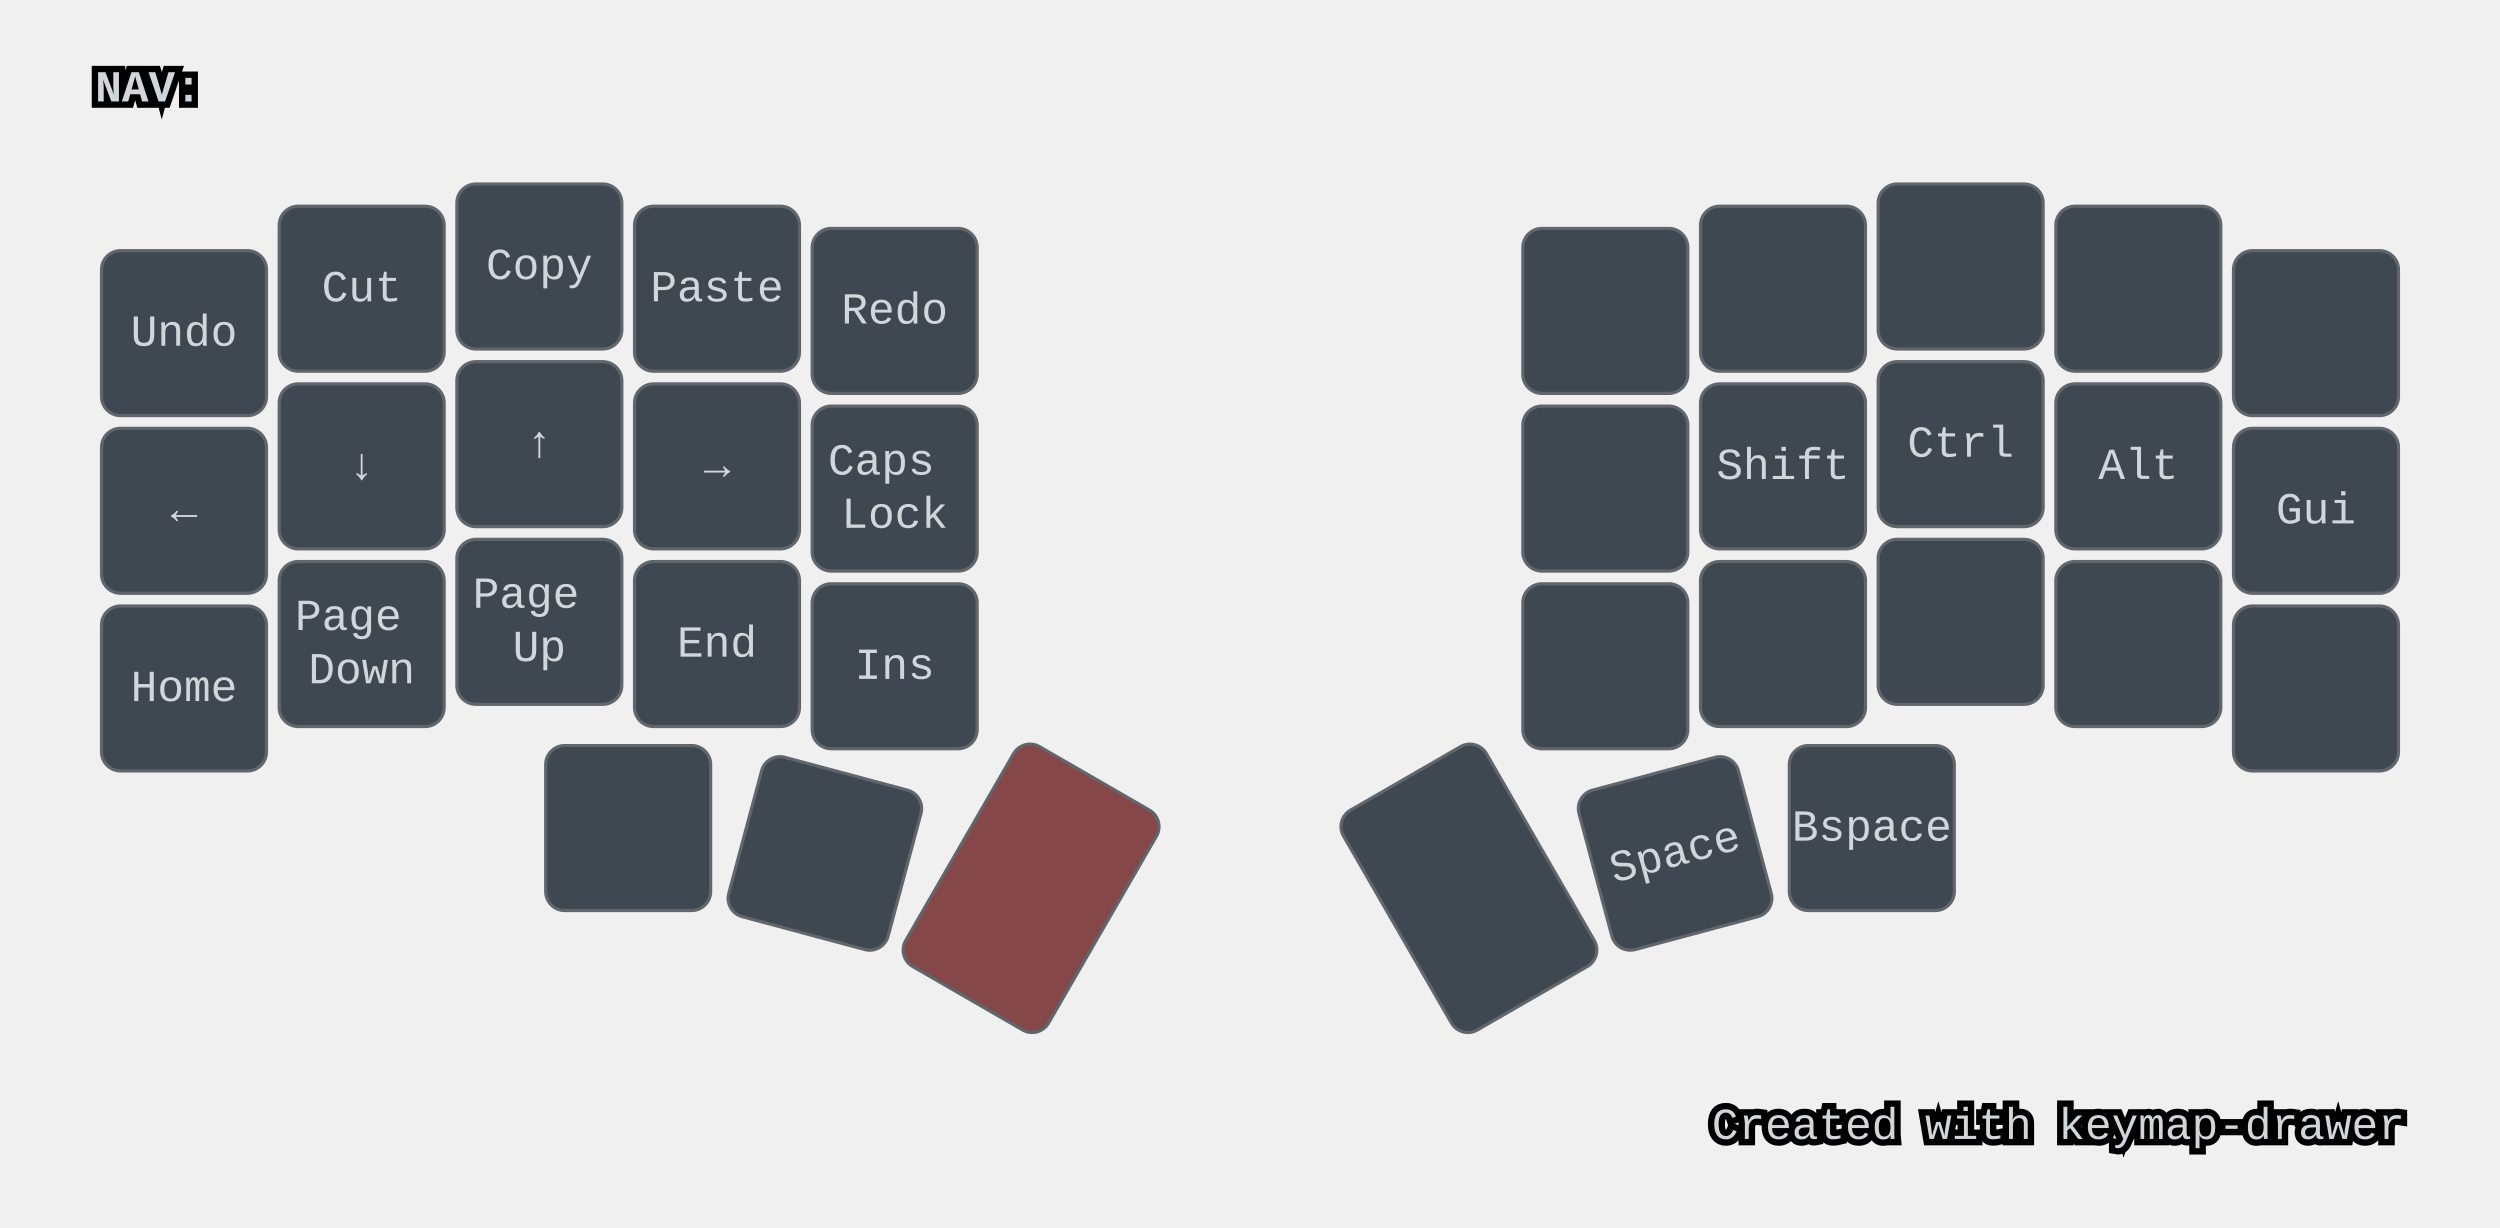
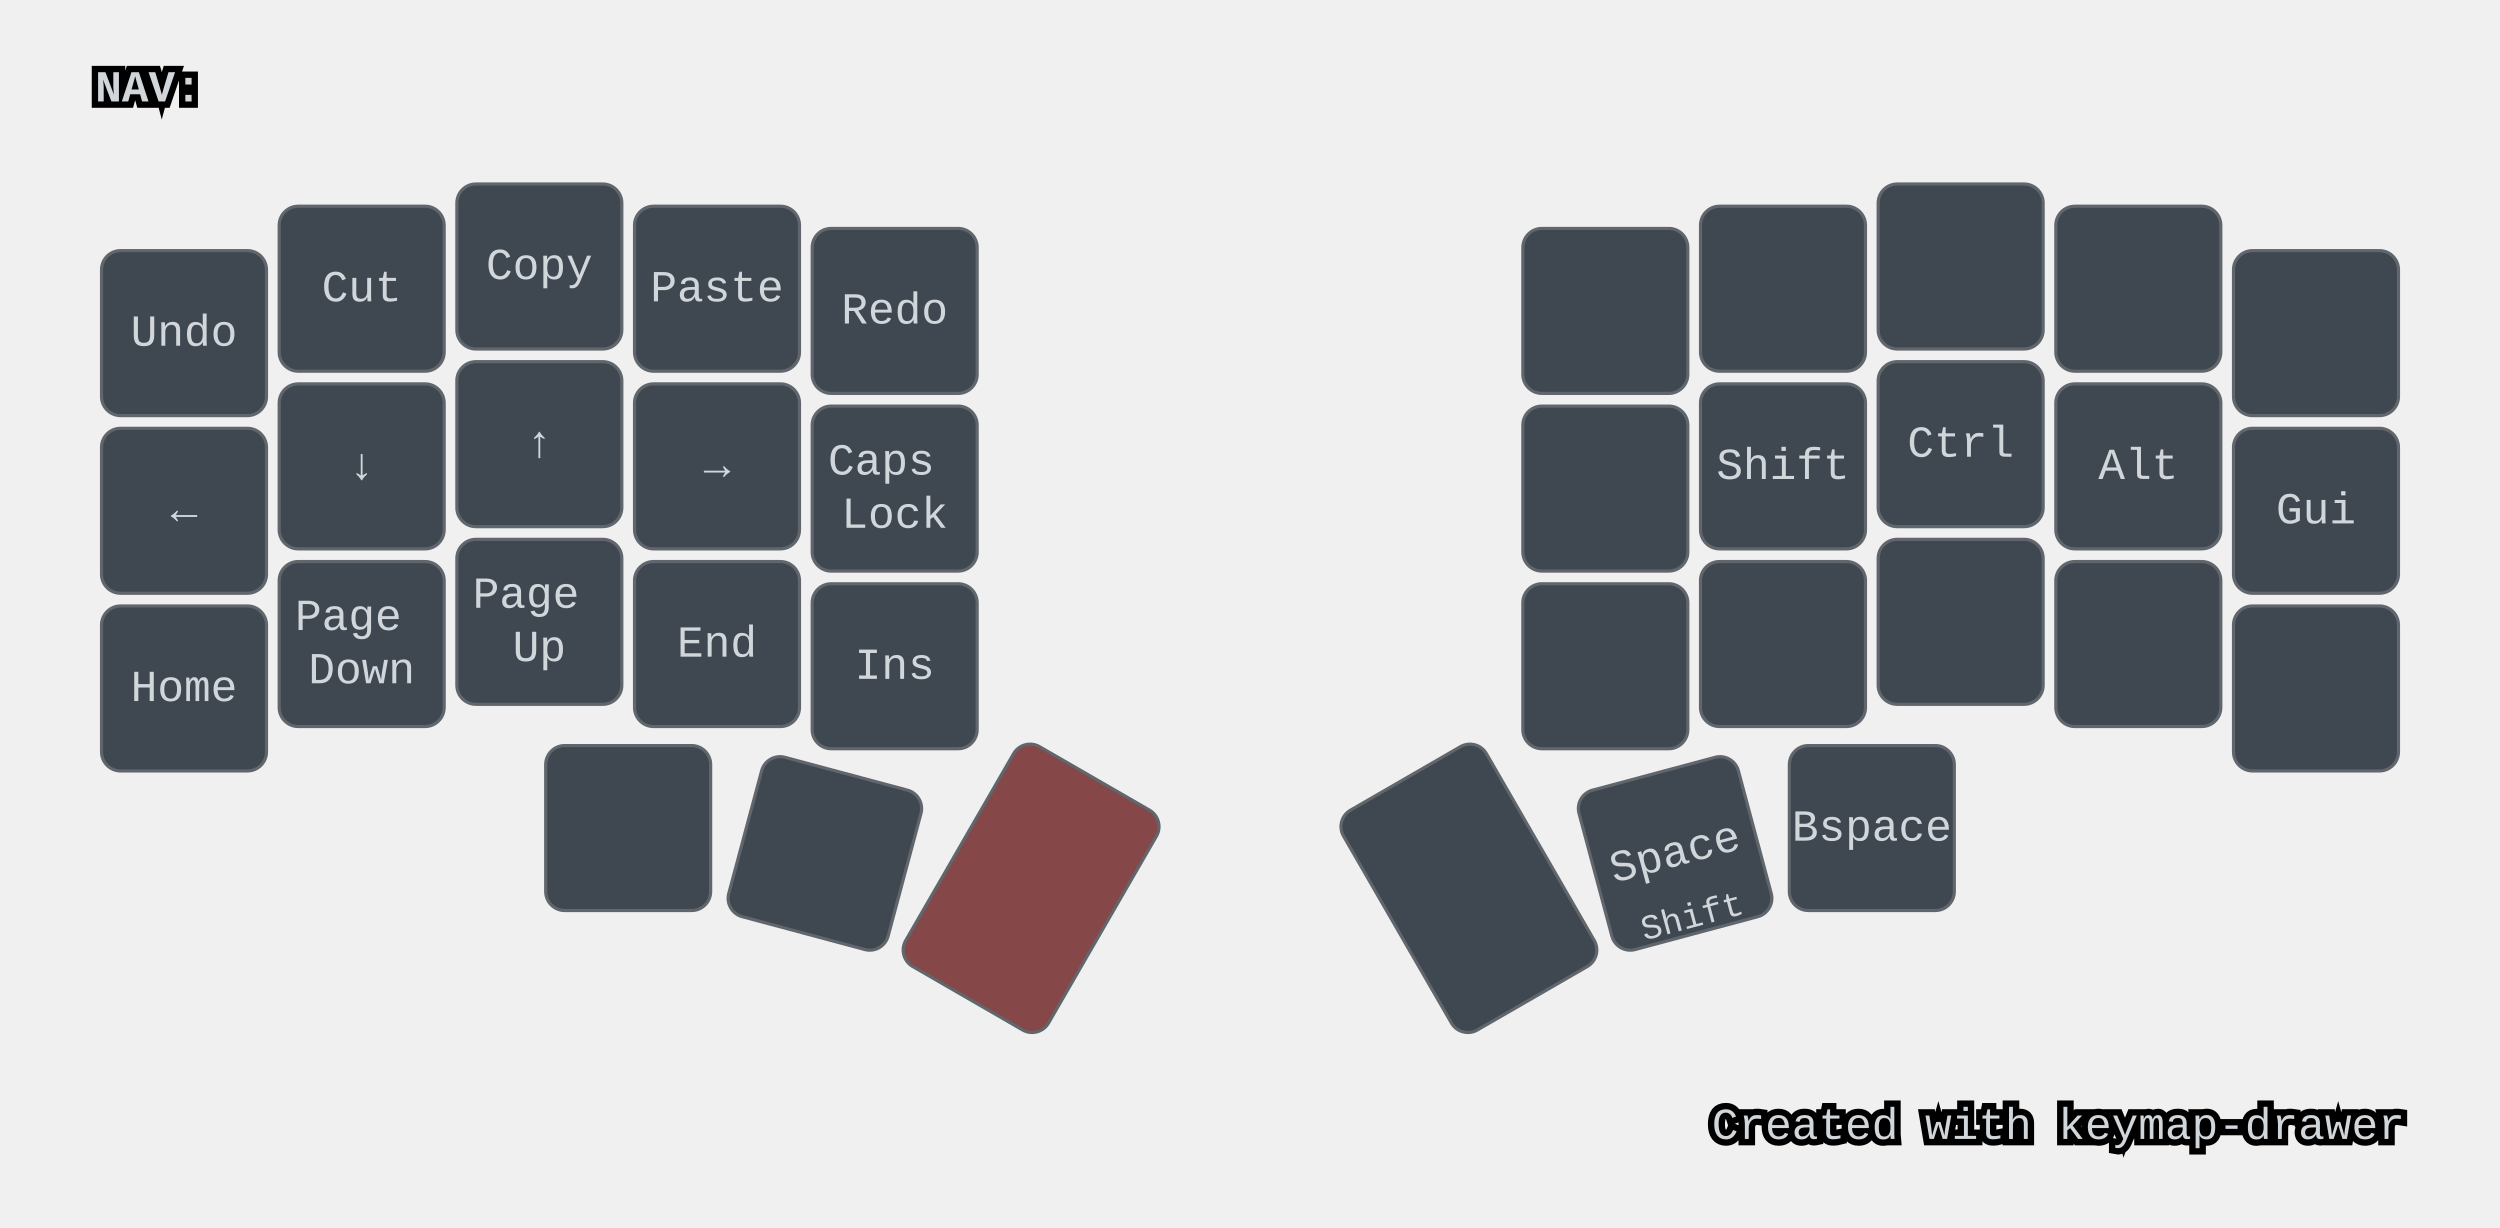
<svg xmlns="http://www.w3.org/2000/svg" width="788" height="387" viewBox="0 0 788 387" class="keymap">
  <style>/* inherit to force styles through use tags */
svg path {
    fill: inherit;
}

/* font and background color specifications */
svg.keymap {
    font-family: SFMono-Regular,Consolas,Liberation Mono,Menlo,monospace;
    font-size: 14px;
    font-kerning: normal;
    text-rendering: optimizeLegibility;
    fill: #24292e;
}

/* default key styling */
rect.key {
    fill: #f6f8fa;
}

rect.key, rect.combo {
    stroke: #c9cccf;
    stroke-width: 1;
}

/* default key side styling, only used is draw_key_sides is set */
rect.side {
    filter: brightness(90%);
}

/* color accent for combo boxes */
rect.combo, rect.combo-separate {
    fill: #cdf;
}

/* color accent for held keys */
rect.held, rect.combo.held {
    fill: #fdd;
}

/* color accent for ghost (optional) keys */
rect.ghost, rect.combo.ghost {
    stroke-dasharray: 4, 4;
    stroke-width: 2;
}

text {
    text-anchor: middle;
    dominant-baseline: middle;
}

/* styling for layer labels */
text.label {
    font-weight: bold;
    text-anchor: start;
    stroke: white;
    stroke-width: 4;
    paint-order: stroke;
}

/* styling for optional footer */
text.footer {
    text-anchor: end;
    dominant-baseline: auto;
    stroke: white;
    stroke-width: 4;
    paint-order: stroke;
}

/* styling for combo tap, and key non-tap label text */
text.combo, text.hold, text.shifted, text.left, text.right {
    font-size: 11px;
}

text.hold {
    text-anchor: middle;
    dominant-baseline: auto;
}

text.shifted {
    text-anchor: middle;
    dominant-baseline: hanging;
}

text.left {
    text-anchor: start;
}

text.right {
    text-anchor: end;
}

text.layer-activator {
    text-decoration: underline;
}

/* styling for hold/shifted label text in combo box */
text.combo.hold, text.combo.shifted, text.combo.left, text.combo.right {
    font-size: 8px;
}

/* lighter symbol for transparent keys */
text.trans {
    fill: #7b7e81;
}

/* styling for combo dendrons */
path.combo {
    stroke-width: 1;
    stroke: gray;
    fill: none;
}

/* Start Tabler Icons Cleanup */
/* cannot use height/width with glyphs */
.icon-tabler &gt; path {
    fill: inherit;
    stroke: inherit;
    stroke-width: 2;
}
/* hide tabler's default box */
.icon-tabler &gt; path[stroke="none"][fill="none"] {
    visibility: hidden;
}
/* End Tabler Icons Cleanup */

svg.keymap { fill: #d1d6db; }
rect.key { fill: #3f4750; }
rect.key, rect.combo { stroke: #60666c; }
rect.combo, rect.combo-separate { fill: #1f3d7a; }
rect.held, rect.combo.held { fill: #854747; }
text.label, text.footer { stroke: black; }
text.trans { fill: #7e8184; }
path.combo { stroke: #7f7f7f; }
</style>
  <g transform="translate(30, 0)" class="layer-NAV">
    <text x="0" y="28" class="label" id="NAV">NAV:</text>
    <g transform="translate(0, 56)">
      <g transform="translate(28, 49)" class="key keypos-0">
        <rect rx="6" ry="6" x="-26" y="-26" width="52" height="52" class="key" />
        <text x="0" y="0" class="key tap">Undo</text>
      </g>
      <g transform="translate(84, 35)" class="key keypos-1">
        <rect rx="6" ry="6" x="-26" y="-26" width="52" height="52" class="key" />
        <text x="0" y="0" class="key tap">Cut</text>
      </g>
      <g transform="translate(140, 28)" class="key keypos-2">
        <rect rx="6" ry="6" x="-26" y="-26" width="52" height="52" class="key" />
        <text x="0" y="0" class="key tap">Copy</text>
      </g>
      <g transform="translate(196, 35)" class="key keypos-3">
        <rect rx="6" ry="6" x="-26" y="-26" width="52" height="52" class="key" />
        <text x="0" y="0" class="key tap">Paste</text>
      </g>
      <g transform="translate(252, 42)" class="key keypos-4">
        <rect rx="6" ry="6" x="-26" y="-26" width="52" height="52" class="key" />
        <text x="0" y="0" class="key tap">Redo</text>
      </g>
      <g transform="translate(476, 42)" class="key keypos-5">
        <rect rx="6" ry="6" x="-26" y="-26" width="52" height="52" class="key" />
      </g>
      <g transform="translate(532, 35)" class="key keypos-6">
        <rect rx="6" ry="6" x="-26" y="-26" width="52" height="52" class="key" />
      </g>
      <g transform="translate(588, 28)" class="key keypos-7">
        <rect rx="6" ry="6" x="-26" y="-26" width="52" height="52" class="key" />
      </g>
      <g transform="translate(644, 35)" class="key keypos-8">
        <rect rx="6" ry="6" x="-26" y="-26" width="52" height="52" class="key" />
      </g>
      <g transform="translate(700, 49)" class="key keypos-9">
        <rect rx="6" ry="6" x="-26" y="-26" width="52" height="52" class="key" />
      </g>
      <g transform="translate(28, 105)" class="key keypos-10">
        <rect rx="6" ry="6" x="-26" y="-26" width="52" height="52" class="key" />
        <text x="0" y="0" class="key tap">←</text>
      </g>
      <g transform="translate(84, 91)" class="key keypos-11">
        <rect rx="6" ry="6" x="-26" y="-26" width="52" height="52" class="key" />
        <text x="0" y="0" class="key tap">↓</text>
      </g>
      <g transform="translate(140, 84)" class="key keypos-12">
        <rect rx="6" ry="6" x="-26" y="-26" width="52" height="52" class="key" />
        <text x="0" y="0" class="key tap">↑</text>
      </g>
      <g transform="translate(196, 91)" class="key keypos-13">
        <rect rx="6" ry="6" x="-26" y="-26" width="52" height="52" class="key" />
        <text x="0" y="0" class="key tap">→</text>
      </g>
      <g transform="translate(252, 98)" class="key keypos-14">
        <rect rx="6" ry="6" x="-26" y="-26" width="52" height="52" class="key" />
        <text x="0" y="0" class="key tap">
          <tspan x="0" dy="-0.6em">Caps</tspan>
          <tspan x="0" dy="1.2em">Lock</tspan>
        </text>
      </g>
      <g transform="translate(476, 98)" class="key keypos-15">
        <rect rx="6" ry="6" x="-26" y="-26" width="52" height="52" class="key" />
      </g>
      <g transform="translate(532, 91)" class="key keypos-16">
        <rect rx="6" ry="6" x="-26" y="-26" width="52" height="52" class="key" />
        <text x="0" y="0" class="key tap">Shift</text>
      </g>
      <g transform="translate(588, 84)" class="key keypos-17">
        <rect rx="6" ry="6" x="-26" y="-26" width="52" height="52" class="key" />
        <text x="0" y="0" class="key tap">Ctrl</text>
      </g>
      <g transform="translate(644, 91)" class="key keypos-18">
        <rect rx="6" ry="6" x="-26" y="-26" width="52" height="52" class="key" />
        <text x="0" y="0" class="key tap">Alt</text>
      </g>
      <g transform="translate(700, 105)" class="key keypos-19">
        <rect rx="6" ry="6" x="-26" y="-26" width="52" height="52" class="key" />
        <text x="0" y="0" class="key tap">Gui</text>
      </g>
      <g transform="translate(28, 161)" class="key keypos-20">
        <rect rx="6" ry="6" x="-26" y="-26" width="52" height="52" class="key" />
        <text x="0" y="0" class="key tap">Home</text>
      </g>
      <g transform="translate(84, 147)" class="key keypos-21">
        <rect rx="6" ry="6" x="-26" y="-26" width="52" height="52" class="key" />
        <text x="0" y="0" class="key tap">
          <tspan x="0" dy="-0.6em">Page</tspan>
          <tspan x="0" dy="1.2em">Down</tspan>
        </text>
      </g>
      <g transform="translate(140, 140)" class="key keypos-22">
        <rect rx="6" ry="6" x="-26" y="-26" width="52" height="52" class="key" />
        <text x="0" y="0" class="key tap">
          <tspan x="0" dy="-0.6em">Page</tspan>
          <tspan x="0" dy="1.2em">Up</tspan>
        </text>
      </g>
      <g transform="translate(196, 147)" class="key keypos-23">
        <rect rx="6" ry="6" x="-26" y="-26" width="52" height="52" class="key" />
        <text x="0" y="0" class="key tap">End</text>
      </g>
      <g transform="translate(252, 154)" class="key keypos-24">
        <rect rx="6" ry="6" x="-26" y="-26" width="52" height="52" class="key" />
        <text x="0" y="0" class="key tap">Ins</text>
      </g>
      <g transform="translate(476, 154)" class="key keypos-25">
        <rect rx="6" ry="6" x="-26" y="-26" width="52" height="52" class="key" />
      </g>
      <g transform="translate(532, 147)" class="key keypos-26">
        <rect rx="6" ry="6" x="-26" y="-26" width="52" height="52" class="key" />
      </g>
      <g transform="translate(588, 140)" class="key keypos-27">
        <rect rx="6" ry="6" x="-26" y="-26" width="52" height="52" class="key" />
      </g>
      <g transform="translate(644, 147)" class="key keypos-28">
        <rect rx="6" ry="6" x="-26" y="-26" width="52" height="52" class="key" />
      </g>
      <g transform="translate(700, 161)" class="key keypos-29">
        <rect rx="6" ry="6" x="-26" y="-26" width="52" height="52" class="key" />
      </g>
      <g transform="translate(168, 205)" class="key keypos-30">
        <rect rx="6" ry="6" x="-26" y="-26" width="52" height="52" class="key" />
      </g>
      <g transform="translate(230, 213) rotate(15.0)" class="key keypos-31">
        <rect rx="6" ry="6" x="-26" y="-26" width="52" height="52" class="key" />
      </g>
      <g transform="translate(295, 224) rotate(30.0)" class="key held keypos-32">
        <rect rx="6" ry="6" x="-26" y="-40" width="52" height="80" class="key held" />
      </g>
      <g transform="translate(433, 224) rotate(-30.0)" class="key keypos-33">
        <rect rx="6" ry="6" x="-26" y="-40" width="52" height="80" class="key" />
      </g>
      <g transform="translate(498, 213) rotate(-15.0)" class="key keypos-34">
        <rect rx="6" ry="6" x="-26" y="-26" width="52" height="52" class="key" />
        <text x="0" y="0" class="key tap">Space</text>
+         <text x="0" y="24" class="key hold">Shift</text>
      </g>
      <g transform="translate(560, 205)" class="key keypos-35">
        <rect rx="6" ry="6" x="-26" y="-26" width="52" height="52" class="key" />
        <text x="0" y="0" class="key tap">Bspace</text>
      </g>
    </g>
  </g>
  <text x="758.0" y="359.0" class="footer">Created with <a href="https://github.com/caksoylar/keymap-drawer">keymap-drawer</a>
  </text>
</svg>
